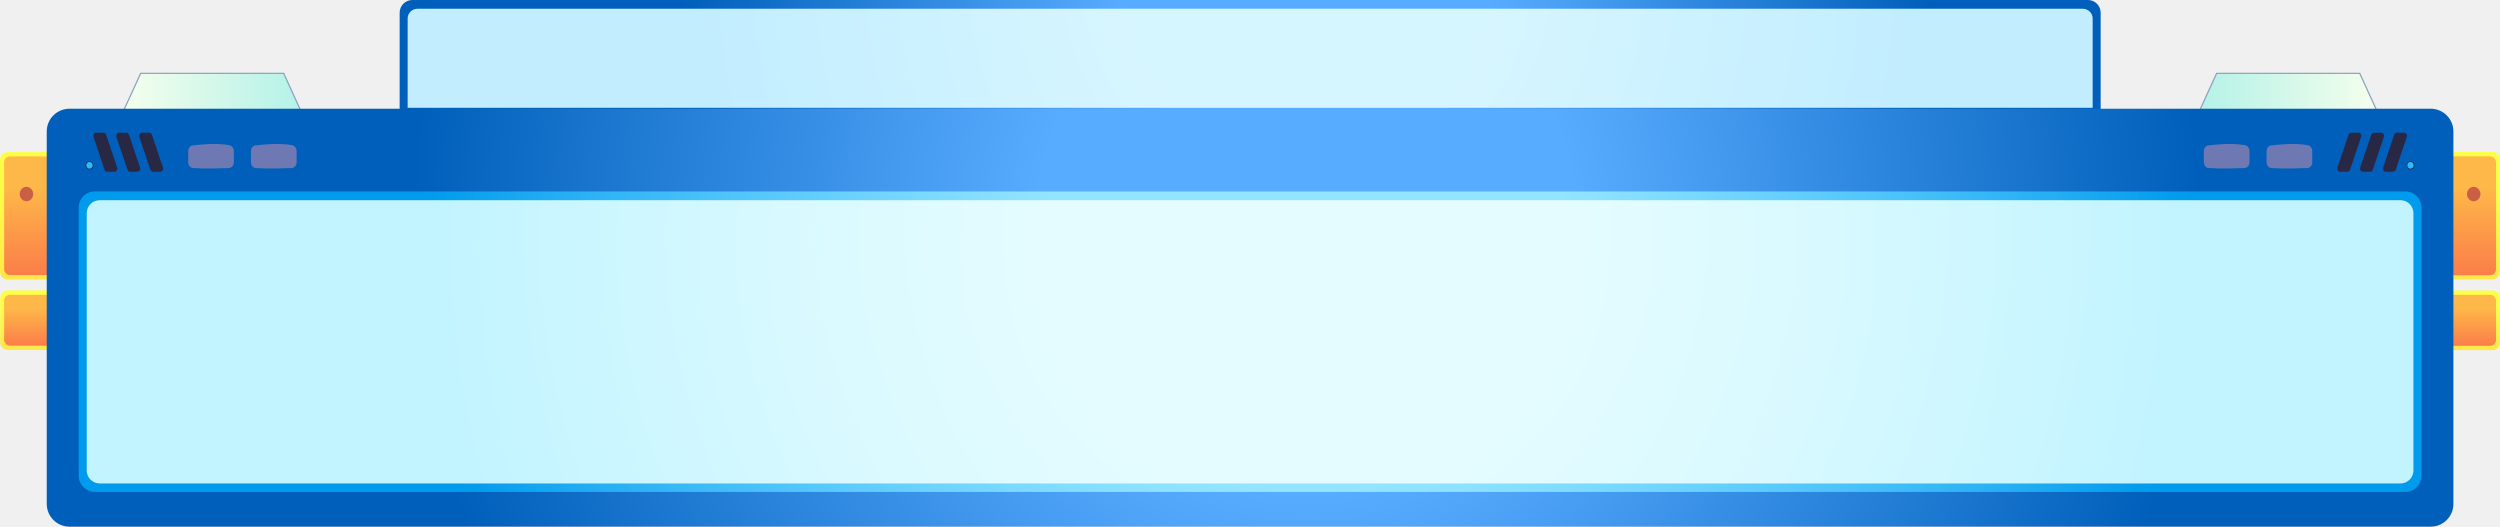
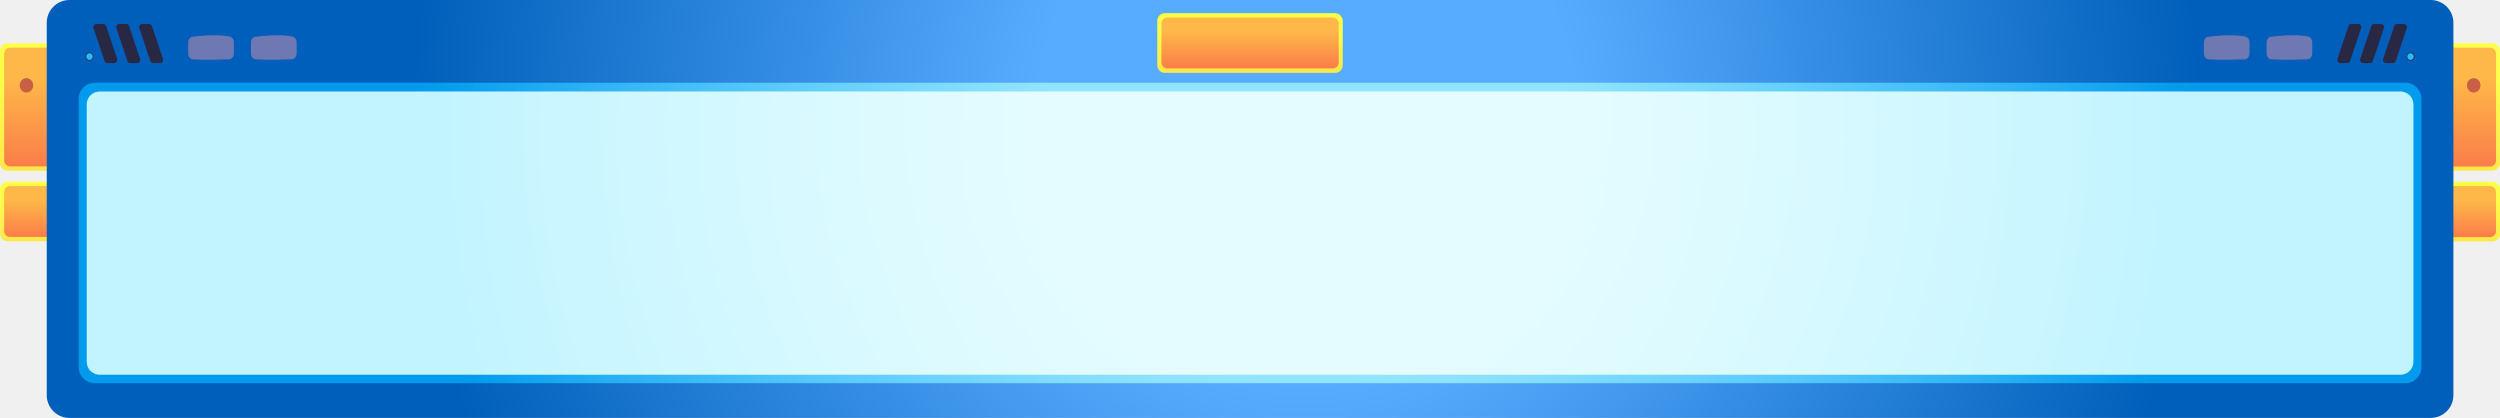
- <svg xmlns="http://www.w3.org/2000/svg" version="1.1" viewBox="0 0 1625.8 342.5" id="svg3107" width="1625.8" height="342.5">
+ <svg xmlns="http://www.w3.org/2000/svg" version="1.1" viewBox="0 0 1625.8 271.8" preserveAspectRatio="none" id="svg3107" width="1625.8" height="271.8">
  <defs id="defs1775">
    <style id="style1">
      .st0 {
        fill: url(#radial-gradient196);
      }

      .st1 {
        fill: url(#radial-gradient292);
      }

      .st1, .st2, .st3, .st4, .st5, .st6, .st7, .st8, .st9, .st10, .st11, .st12, .st13, .st14, .st15, .st16, .st17, .st18, .st19, .st20, .st21, .st22, .st23, .st24, .st25, .st26, .st27, .st28, .st29, .st30, .st31, .st32, .st33, .st34, .st35, .st36, .st37, .st38, .st39, .st40, .st41, .st42, .st43, .st44, .st45, .st46, .st47, .st48, .st49, .st50, .st51, .st52, .st53, .st54, .st55, .st56, .st57, .st58, .st59, .st60, .st61, .st62, .st63, .st64, .st65, .st66, .st67, .st68, .st69, .st70, .st71, .st72, .st73, .st74, .st75, .st76, .st77, .st78 {
        isolation: isolate;
      }

      .st1, .st25, .st42, .st79, .st45, .st51, .st55, .st59, .st64, .st67, .st69 {
        mix-blend-mode: screen;
      }

      .st80 {
        fill: url(#radial-gradient218);
      }

      .st81 {
        fill: url(#radial-gradient271);
      }

      .st82 {
        fill: url(#radial-gradient79);
      }

      .st83 {
        fill: url(#radial-gradient245);
      }

      .st84 {
        fill: url(#radial-gradient254);
      }

      .st85 {
        fill: url(#radial-gradient53);
      }

      .st86 {
        fill: url(#linear-gradient36);
      }

      .st87 {
        fill: url(#radial-gradient67);
      }

      .st88 {
        fill: url(#linear-gradient39);
      }

      .st2 {
        fill: url(#radial-gradient169);
      }

      .st2, .st3, .st4, .st5, .st6, .st7, .st8, .st9, .st10, .st11, .st14, .st15, .st16, .st17, .st18, .st19, .st20, .st21, .st89, .st23, .st24, .st26, .st27, .st28, .st29, .st30, .st31, .st33, .st34, .st35, .st36, .st37, .st39, .st40, .st43, .st44, .st47, .st48, .st49, .st50, .st52, .st53, .st54, .st56, .st57, .st60, .st61, .st63, .st65, .st66, .st68, .st71, .st72, .st73, .st74, .st75, .st76, .st77, .st78 {
        opacity: .2;
      }

      .st90 {
        fill: url(#radial-gradient217);
      }

      .st91 {
        fill: url(#radial-gradient100);
      }

      .st92 {
        fill: url(#radial-gradient90);
      }

      .st3 {
        fill: url(#radial-gradient153);
      }

      .st93 {
        fill: url(#radial-gradient256);
      }

      .st94 {
        fill: url(#radial-gradient20);
      }

      .st95 {
        fill: url(#radial-gradient64);
      }

      .st96 {
        fill: url(#radial-gradient189);
      }

      .st97 {
        fill: url(#radial-gradient122);
      }

      .st4 {
        fill: url(#radial-gradient164);
      }

      .st98 {
        fill: url(#linear-gradient34);
      }

      .st5 {
        fill: url(#radial-gradient160);
      }

      .st99 {
        fill: url(#radial-gradient98);
      }

      .st100 {
        fill: url(#radial-gradient272);
      }

      .st101 {
        fill: url(#linear-gradient58);
      }

      .st102 {
        fill: url(#radial-gradient126);
      }

      .st103 {
        fill: url(#radial-gradient30);
      }

      .st104 {
        fill: url(#radial-gradient28);
      }

      .st6 {
        fill: url(#radial-gradient170);
      }

      .st105 {
        fill: url(#radial-gradient192);
      }

      .st106 {
        fill: url(#linear-gradient49);
      }

      .st106, .st107, .st108, .st109 {
        stroke: #8b9fbe;
        stroke-miterlimit: 10;
        stroke-width: .8px;
      }

      .st7 {
        fill: url(#radial-gradient176);
      }

      .st110 {
        fill: url(#radial-gradient143);
      }

      .st111 {
        fill: url(#radial-gradient120);
      }

      .st8 {
        fill: url(#radial-gradient175);
      }

      .st112 {
        fill: url(#radial-gradient65);
      }

      .st9 {
        fill: url(#radial-gradient209);
      }

      .st113 {
        fill: url(#linear-gradient33);
      }

      .st114 {
        fill: url(#linear-gradient10);
      }

      .st115 {
        fill: url(#radial-gradient45);
      }

      .st116 {
        fill: url(#radial-gradient228);
      }

      .st10 {
        fill: url(#radial-gradient167);
      }

      .st117 {
        fill: url(#radial-gradient201);
      }

      .st11 {
        fill: url(#radial-gradient276);
      }

      .st118 {
        fill: url(#radial-gradient58);
      }

      .st12 {
        font-size: 16px;
      }

      .st12, .st22, .st38, .st58 {
        font-family: Nunito-ExtraBold, Nunito;
        font-weight: 700;
      }

      .st13, .st58 {
        font-size: 26px;
      }

      .st13, .st62 {
        font-family: Nunito-Medium, Nunito;
        font-weight: 500;
      }

      .st119 {
        fill: url(#radial-gradient84);
      }

      .st120 {
        fill: url(#radial-gradient139);
      }

      .st121 {
        fill: url(#linear-gradient32);
      }

      .st14 {
        fill: url(#radial-gradient150);
      }

      .st122 {
        fill: url(#radial-gradient97);
      }

      .st15 {
        fill: url(#radial-gradient205);
      }

      .st123 {
        fill: url(#radial-gradient57);
      }

      .st16 {
        fill: url(#radial-gradient165);
      }

      .st124 {
        fill: url(#radial-gradient103);
      }

      .st17 {
        fill: url(#radial-gradient157);
      }

      .st125 {
        fill: url(#linear-gradient21);
      }

      .st126 {
        fill: url(#radial-gradient249);
      }

      .st18 {
        fill: url(#radial-gradient148);
      }

      .st127 {
        fill: url(#linear-gradient37);
      }

      .st128 {
        fill: #ff7c01;
      }

      .st129 {
        fill: url(#radial-gradient39);
      }

      .st130 {
        fill: url(#linear-gradient56);
      }

      .st131 {
        fill: url(#radial-gradient48);
      }

      .st132 {
        fill: url(#radial-gradient263);
      }

      .st133 {
        fill: url(#linear-gradient27);
      }

      .st134 {
        fill: url(#radial-gradient286);
      }

      .st135 {
        fill: url(#radial-gradient119);
      }

      .st136 {
        fill: url(#radial-gradient123);
      }

      .st137 {
        fill: url(#linear-gradient53);
      }

      .st138 {
        fill: url(#linear-gradient57);
      }

      .st139 {
        fill: url(#radial-gradient85);
      }

      .st140 {
        fill: url(#radial-gradient112);
      }

      .st141 {
        fill: url(#radial-gradient211);
      }

      .st142 {
        fill: url(#radial-gradient59);
      }

      .st143 {
        fill: url(#radial-gradient213);
      }

      .st144 {
        fill: url(#linear-gradient35);
      }

      .st145 {
        fill: url(#radial-gradient55);
      }

      .st19 {
        fill: url(#radial-gradient177);
      }

      .st146 {
        fill: url(#radial-gradient10);
      }

      .st147 {
        fill: url(#radial-gradient251);
      }

      .st148, .st149 {
        fill: #fff;
      }

      .st150 {
        fill: url(#radial-gradient41);
      }

      .st151 {
        fill: url(#radial-gradient198);
      }

      .st152 {
        fill: url(#radial-gradient54);
      }

      .st153, .st149 {
        fill-rule: evenodd;
      }

      .st153, .st22, .st154 {
        fill: #001e50;
      }

      .st155 {
        fill: url(#linear-gradient26);
      }

      .st156 {
        fill: url(#radial-gradient138);
      }

      .st157 {
        fill: url(#radial-gradient110);
      }

      .st158 {
        fill: url(#radial-gradient78);
      }

      .st159 {
        fill: url(#radial-gradient117);
      }

      .st160 {
        fill: url(#radial-gradient24);
      }

      .st161 {
        fill: url(#radial-gradient186);
      }

      .st162 {
        fill: url(#linear-gradient9);
      }

      .st163 {
        fill: url(#radial-gradient101);
      }

      .st20 {
        fill: url(#radial-gradient172);
      }

      .st164 {
        fill: url(#radial-gradient115);
      }

      .st165 {
        fill: url(#radial-gradient227);
      }

      .st166 {
        fill: url(#linear-gradient18);
      }

      .st167 {
        fill: url(#radial-gradient128);
      }

      .st168 {
        fill: url(#radial-gradient193);
      }

      .st169 {
        fill: url(#radial-gradient237);
      }

      .st170 {
        fill: url(#radial-gradient284);
      }

      .st171 {
        fill: url(#radial-gradient11);
      }

      .st21 {
        fill: url(#radial-gradient146);
      }

      .st172 {
        fill: url(#radial-gradient270);
      }

      .st173 {
        fill: url(#radial-gradient77);
      }

      .st174 {
        fill: #b7d333;
      }

      .st175 {
        fill: url(#linear-gradient23);
      }

      .st176 {
        fill: url(#linear-gradient43);
      }

      .st22 {
        font-size: 38.1px;
      }

      .st177 {
        fill: url(#radial-gradient49);
      }

      .st178 {
        fill: #9affff;
      }

      .st179 {
        fill: url(#linear-gradient8);
      }

      .st180 {
        fill: url(#radial-gradient46);
      }

      .st181 {
        fill: url(#radial-gradient135);
      }

      .st182 {
        fill: url(#radial-gradient83);
      }

      .st23 {
        fill: url(#radial-gradient152);
      }

      .st183 {
        fill: url(#radial-gradient118);
      }

      .st184 {
        fill: url(#linear-gradient11);
      }

      .st185 {
        fill: url(#radial-gradient234);
      }

      .st186 {
        fill: url(#radial-gradient34);
      }

      .st24 {
        fill: url(#radial-gradient179);
      }

      .st187 {
        fill: #282844;
      }

      .st188 {
        fill: url(#radial-gradient233);
      }

      .st25 {
        fill: url(#linear-gradient);
      }

      .st189 {
        fill: url(#radial-gradient244);
      }

      .st190 {
        fill: url(#radial-gradient195);
      }

      .st26 {
        fill: url(#radial-gradient158);
      }

      .st191 {
        fill: url(#radial-gradient);
      }

      .st192 {
        fill: url(#radial-gradient94);
      }

      .st193 {
        fill: url(#radial-gradient21);
      }

      .st194 {
        fill: url(#linear-gradient16);
      }

      .st195 {
        fill: url(#radial-gradient76);
      }

      .st196 {
        fill: url(#radial-gradient52);
      }

      .st197 {
        fill: url(#radial-gradient107);
      }

      .st198 {
        fill: url(#linear-gradient24);
      }

      .st199 {
        fill: url(#radial-gradient19);
      }

      .st200 {
        fill: url(#radial-gradient71);
      }

      .st201 {
        fill: url(#radial-gradient22);
      }

      .st202 {
        fill: url(#radial-gradient291);
      }

      .st203 {
        fill: url(#radial-gradient5);
      }

      .st27 {
        fill: url(#radial-gradient281);
      }

      .st204 {
        fill: url(#radial-gradient132);
      }

      .st205 {
        fill: url(#linear-gradient30);
      }

      .st206 {
        fill: url(#radial-gradient1);
      }

      .st207 {
        fill: url(#radial-gradient113);
      }

      .st208 {
        fill: url(#radial-gradient93);
      }

      .st209 {
        fill: url(#linear-gradient46);
      }

      .st28 {
        fill: url(#radial-gradient203);
      }

      .st210 {
        fill: url(#radial-gradient108);
      }

      .st29 {
        fill: url(#radial-gradient183);
      }

      .st211 {
        fill: url(#radial-gradient235);
      }

      .st30 {
        fill: url(#radial-gradient279);
      }

      .st31 {
        fill: url(#radial-gradient206);
      }

      .st212 {
        fill: url(#radial-gradient87);
      }

      .st213 {
        fill: url(#linear-gradient22);
      }

      .st214 {
        fill: url(#radial-gradient229);
      }

      .st215 {
        fill: url(#radial-gradient42);
      }

      .st33 {
        fill: url(#radial-gradient151);
      }

      .st216 {
        fill: url(#radial-gradient33);
      }

      .st217 {
        fill: url(#linear-gradient29);
      }

      .st34 {
        fill: url(#radial-gradient154);
      }

      .st218 {
        fill: url(#radial-gradient47);
      }

      .st219 {
        fill: url(#radial-gradient82);
      }

      .st220 {
        fill: url(#radial-gradient230);
      }

      .st221 {
        fill: url(#radial-gradient86);
      }

      .st222 {
        fill: url(#radial-gradient130);
      }

      .st223 {
        fill: url(#radial-gradient199);
      }

      .st224 {
        fill: url(#radial-gradient38);
      }

      .st225 {
        fill: url(#radial-gradient121);
      }

      .st226 {
        fill: url(#radial-gradient31);
      }

      .st227 {
        fill: url(#radial-gradient35);
      }

      .st228 {
        fill: url(#radial-gradient197);
      }

      .st229 {
        fill: url(#linear-gradient19);
      }

      .st230 {
        fill: url(#linear-gradient12);
      }

      .st231 {
        fill: url(#radial-gradient26);
      }

      .st232 {
        fill: url(#radial-gradient142);
      }

      .st233 {
        fill: url(#radial-gradient252);
      }

      .st234 {
        fill: url(#radial-gradient95);
      }

      .st235 {
        fill: url(#radial-gradient232);
      }

      .st236 {
        fill: url(#radial-gradient226);
      }

      .st237 {
        fill: url(#linear-gradient42);
      }

      .st238 {
        fill: url(#linear-gradient28);
      }

      .st239 {
        fill: url(#radial-gradient133);
      }

      .st240 {
        fill: url(#radial-gradient111);
      }

      .st241 {
        fill: url(#radial-gradient66);
      }

      .st35 {
        fill: url(#radial-gradient173);
      }

      .st242 {
        fill: url(#radial-gradient253);
      }

      .st243 {
        fill: url(#radial-gradient7);
      }

      .st244 {
        fill: url(#radial-gradient92);
      }

      .st245 {
        fill: url(#radial-gradient37);
      }

      .st246 {
        fill: url(#radial-gradient18);
      }

      .st247 {
        fill: url(#radial-gradient68);
      }

      .st248 {
        fill: url(#linear-gradient40);
      }

      .st249 {
        fill: url(#radial-gradient231);
      }

      .st107 {
        fill: url(#linear-gradient44);
      }

      .st250 {
        fill: url(#radial-gradient14);
      }

      .st251 {
        fill: url(#radial-gradient75);
      }

      .st36 {
        fill: url(#radial-gradient149);
      }

      .st252 {
        fill: url(#radial-gradient96);
      }

      .st37 {
        fill: url(#radial-gradient278);
      }

      .st38 {
        font-size: 29.4px;
      }

      .st253 {
        fill: url(#radial-gradient200);
      }

      .st39 {
        fill: url(#radial-gradient207);
      }

      .st254 {
        fill: url(#radial-gradient91);
      }

      .st255 {
        fill: url(#linear-gradient7);
      }

      .st256 {
        fill: url(#radial-gradient13);
      }

      .st257 {
        fill: #010e19;
      }

      .st40 {
        fill: url(#radial-gradient283);
      }

      .st258 {
        fill: url(#radial-gradient259);
      }

      .st259 {
        fill: url(#radial-gradient247);
      }

      .st260 {
        fill: url(#radial-gradient269);
      }

      .st261 {
        fill: url(#linear-gradient20);
      }

      .st262 {
        fill: url(#linear-gradient31);
      }

      .st263 {
        fill: url(#radial-gradient220);
      }

      .st41 {
        fill: #ed6331;
        opacity: .3;
      }

      .st41, .st264, .st70 {
        mix-blend-mode: multiply;
      }

      .st265 {
        fill: url(#radial-gradient289);
      }

      .st266 {
        fill: url(#radial-gradient56);
      }

      .st42 {
        fill: url(#linear-gradient2);
      }

      .st267 {
        fill: url(#radial-gradient248);
      }

      .st268 {
        fill: url(#radial-gradient266);
      }

      .st43 {
        fill: url(#radial-gradient204);
      }

      .st269 {
        fill: url(#radial-gradient32);
      }

      .st44 {
        fill: url(#radial-gradient182);
      }

      .st270 {
        fill: url(#radial-gradient27);
      }

      .st271 {
        fill: url(#radial-gradient69);
      }

      .st272 {
        fill: url(#radial-gradient238);
      }

      .st273 {
        fill: url(#radial-gradient273);
      }

      .st274 {
        fill: url(#radial-gradient102);
      }

      .st275 {
        fill: url(#radial-gradient187);
      }

      .st276 {
        fill: url(#linear-gradient14);
      }

      .st45 {
        fill: url(#linear-gradient1);
      }

      .st277 {
        fill: url(#linear-gradient5);
      }

      .st278 {
        fill: url(#radial-gradient288);
      }

      .st279 {
        fill: url(#radial-gradient105);
      }

      .st280 {
        fill: url(#radial-gradient8);
      }

      .st108 {
        fill: url(#linear-gradient45);
      }

      .st281 {
        fill: url(#radial-gradient12);
      }

      .st46 {
        mix-blend-mode: lighten;
      }

      .st282 {
        fill: url(#radial-gradient188);
      }

      .st283 {
        fill: #ffd333;
      }

      .st284 {
        fill: url(#radial-gradient43);
      }

      .st285 {
        fill: url(#radial-gradient89);
      }

      .st286 {
        fill: url(#linear-gradient55);
      }

      .st287 {
        fill: url(#radial-gradient215);
      }

      .st288 {
        fill: url(#radial-gradient140);
      }

      .st289 {
        fill: url(#radial-gradient185);
      }

      .st290 {
        fill: url(#radial-gradient81);
      }

      .st47 {
        fill: url(#radial-gradient155);
      }

      .st291 {
        fill: url(#radial-gradient264);
      }

      .st48 {
        fill: url(#radial-gradient168);
      }

      .st292 {
        fill: url(#linear-gradient38);
      }

      .st293 {
        fill: url(#radial-gradient116);
      }

      .st294 {
        fill: url(#radial-gradient25);
      }

      .st295 {
        fill: url(#linear-gradient25);
      }

      .st296 {
        fill: url(#radial-gradient23);
      }

      .st297 {
        fill: url(#radial-gradient225);
      }

      .st49 {
        fill: url(#radial-gradient159);
      }

      .st50 {
        fill: url(#radial-gradient181);
      }

      .st298 {
        fill: url(#radial-gradient236);
      }

      .st299 {
        fill: url(#radial-gradient250);
      }

      .st51 {
        fill: #c1e2ff;
      }

      .st300 {
        fill: url(#radial-gradient124);
      }

      .st301 {
        fill: url(#linear-gradient52);
      }

      .st52 {
        fill: url(#radial-gradient184);
      }

      .st302 {
        fill: url(#linear-gradient15);
      }

      .st53 {
        fill: url(#radial-gradient163);
      }

      .st303 {
        fill: url(#radial-gradient17);
      }

      .st54 {
        fill: url(#radial-gradient277);
      }

      .st304 {
        fill: url(#radial-gradient6);
      }

      .st305 {
        fill: url(#radial-gradient265);
      }

      .st306 {
        fill: url(#radial-gradient190);
      }

      .st307 {
        fill: url(#linear-gradient17);
      }

      .st308 {
        fill: url(#radial-gradient2);
      }

      .st309 {
        fill: url(#linear-gradient54);
      }

      .st55 {
        fill: url(#radial-gradient287);
      }

      .st310 {
        fill: #c96046;
      }

      .st311 {
        fill: url(#linear-gradient50);
      }

      .st312 {
        fill: url(#radial-gradient40);
      }

      .st313 {
        fill: url(#radial-gradient50);
      }

      .st56 {
        fill: url(#radial-gradient156);
      }

      .st314 {
        fill: url(#radial-gradient61);
      }

      .st315 {
        fill: url(#radial-gradient63);
      }

      .st316 {
        fill: url(#radial-gradient109);
      }

      .st317 {
        fill: url(#radial-gradient191);
      }

      .st318 {
        fill: url(#radial-gradient106);
      }

      .st319 {
        fill: url(#radial-gradient267);
      }

      .st320 {
        fill: url(#radial-gradient144);
      }

      .st321 {
        fill: url(#radial-gradient261);
      }

      .st322 {
        fill: url(#radial-gradient255);
      }

      .st323 {
        fill: url(#radial-gradient224);
      }

      .st324 {
        fill: url(#radial-gradient257);
      }

      .st325 {
        fill: url(#radial-gradient15);
      }

      .st326 {
        fill: url(#radial-gradient129);
      }

      .st57 {
        fill: url(#radial-gradient178);
      }

      .st327 {
        fill: url(#linear-gradient51);
      }

      .st59 {
        fill: url(#radial-gradient290);
      }

      .st328 {
        fill: url(#radial-gradient60);
      }

      .st329 {
        fill: url(#radial-gradient131);
      }

      .st330 {
        fill: url(#radial-gradient262);
      }

      .st331 {
        fill: url(#linear-gradient6);
      }

      .st332 {
        fill: url(#radial-gradient44);
      }

      .st333 {
        fill: url(#radial-gradient62);
      }

      .st60 {
        fill: url(#radial-gradient274);
      }

      .st334 {
        fill: url(#radial-gradient222);
      }

      .st61 {
        fill: url(#radial-gradient145);
      }

      .st62 {
        font-size: 18px;
      }

      .st335 {
        fill: url(#radial-gradient242);
      }

      .st336 {
        fill: url(#radial-gradient258);
      }

      .st337 {
        fill: url(#radial-gradient73);
      }

      .st338 {
        fill: url(#radial-gradient4);
      }

      .st339 {
        fill: url(#radial-gradient268);
      }

      .st340 {
        fill: url(#radial-gradient104);
      }

      .st341 {
        fill: url(#radial-gradient88);
      }

      .st342 {
        fill: url(#radial-gradient70);
      }

      .st343 {
        fill: #28bbff;
      }

      .st344 {
        fill: url(#radial-gradient136);
      }

      .st345 {
        fill: url(#radial-gradient127);
      }

      .st346 {
        fill: url(#radial-gradient194);
      }

      .st347 {
        fill: url(#radial-gradient3);
      }

      .st63 {
        fill: url(#radial-gradient166);
      }

      .st348 {
        fill: url(#radial-gradient29);
      }

      .st64 {
        fill: url(#linear-gradient4);
      }

      .st65 {
        fill: url(#radial-gradient275);
      }

      .st349 {
        fill: url(#linear-gradient13);
      }

      .st66 {
        fill: url(#radial-gradient180);
      }

      .st67 {
        fill: url(#radial-gradient285);
      }

      .st109 {
        fill: url(#linear-gradient48);
      }

      .st350 {
        fill: url(#radial-gradient125);
      }

      .st351 {
        fill: #6e78b3;
      }

      .st352 {
        fill: url(#linear-gradient47);
      }

      .st353 {
        fill: url(#radial-gradient137);
      }

      .st354 {
        fill: url(#radial-gradient9);
      }

      .st355 {
        fill: url(#radial-gradient240);
      }

      .st356 {
        fill: url(#radial-gradient51);
      }

      .st357 {
        fill: url(#radial-gradient210);
      }

      .st358 {
        fill: url(#radial-gradient243);
      }

      .st68 {
        fill: url(#radial-gradient282);
      }

      .st69 {
        fill: url(#linear-gradient3);
      }

      .st359 {
        fill: url(#radial-gradient246);
      }

      .st360 {
        fill: url(#radial-gradient219);
      }

      .st70 {
        fill: url(#radial-gradient141);
      }

      .st361 {
        fill: url(#radial-gradient212);
      }

      .st71 {
        fill: url(#radial-gradient208);
      }

      .st362 {
        fill: url(#radial-gradient239);
      }

      .st72 {
        fill: url(#radial-gradient214);
      }

      .st363 {
        fill: url(#radial-gradient114);
      }

      .st364 {
        fill: url(#linear-gradient41);
      }

      .st365 {
        fill: url(#radial-gradient99);
      }

      .st366 {
        fill: url(#radial-gradient36);
      }

      .st367 {
        opacity: .5;
      }

      .st368 {
        fill: url(#radial-gradient72);
      }

      .st73 {
        fill: url(#radial-gradient162);
      }

      .st369 {
        fill: url(#radial-gradient241);
      }

      .st370 {
        fill: url(#radial-gradient223);
      }

      .st371 {
        fill: url(#radial-gradient260);
      }

      .st74 {
        fill: url(#radial-gradient280);
      }

      .st372 {
        fill: url(#radial-gradient216);
      }

      .st373 {
        fill: url(#radial-gradient16);
      }

      .st75 {
        fill: url(#radial-gradient174);
      }

      .st76 {
        fill: url(#radial-gradient161);
      }

      .st374 {
        fill: url(#radial-gradient74);
      }

      .st375 {
        fill: url(#radial-gradient80);
      }

      .st77 {
        fill: url(#radial-gradient147);
      }

      .st78 {
        fill: url(#radial-gradient171);
      }

      .st376 {
        fill: url(#radial-gradient221);
      }

      .st377 {
        fill: url(#radial-gradient134);
      }

      .st378 {
        fill: url(#radial-gradient202);
      }
    </style>
    <linearGradient id="linear-gradient36" x1="1764.2" y1="-420.8" x2="1764.2" y2="-341.2" gradientTransform="matrix(1,0,0,-1,0,1080)" gradientUnits="userSpaceOnUse">
      <stop offset="0" stop-color="#fde049" id="stop1720" />
      <stop offset="1" stop-color="#fefe49" id="stop1721" />
    </linearGradient>
    <linearGradient id="linear-gradient37" x1="1764.3" y1="-416.7" x2="1764.3" y2="-342.5" gradientTransform="matrix(1,0,0,-1,0,1080)" gradientUnits="userSpaceOnUse">
      <stop offset="0" stop-color="#fa6b49" id="stop1722" />
      <stop offset="1" stop-color="#feb749" id="stop1723" />
    </linearGradient>
    <linearGradient id="linear-gradient38" x1="1764.3" y1="-456.5" x2="1764.3" y2="-419.4" gradientTransform="matrix(1,0,0,-1,0,1080)" gradientUnits="userSpaceOnUse">
      <stop offset="0" stop-color="#fde049" id="stop1724" />
      <stop offset="1" stop-color="#fefe49" id="stop1725" />
    </linearGradient>
    <linearGradient id="linear-gradient39" x1="1764.3" y1="-452.4" x2="1764.3" y2="-420.6" gradientTransform="matrix(1,0,0,-1,0,1080)" gradientUnits="userSpaceOnUse">
      <stop offset="0" stop-color="#fa6b49" id="stop1726" />
      <stop offset="1" stop-color="#feb749" id="stop1727" />
    </linearGradient>
    <linearGradient id="linear-gradient40" x1="1049.1" y1="-420.8" x2="1049.1" y2="-341.2" gradientTransform="rotate(180,623.6,540)" gradientUnits="userSpaceOnUse">
      <stop offset="0" stop-color="#fde049" id="stop1728" />
      <stop offset="1" stop-color="#fefe49" id="stop1729" />
    </linearGradient>
    <linearGradient id="linear-gradient41" x1="1049.1" y1="-416.7" x2="1049.1" y2="-342.5" gradientTransform="rotate(180,623.6,540)" gradientUnits="userSpaceOnUse">
      <stop offset="0" stop-color="#fa6b49" id="stop1730" />
      <stop offset="1" stop-color="#feb749" id="stop1731" />
    </linearGradient>
    <linearGradient id="linear-gradient42" x1="1049" y1="-456.5" x2="1049" y2="-419.4" gradientTransform="rotate(180,623.6,540)" gradientUnits="userSpaceOnUse">
      <stop offset="0" stop-color="#fde049" id="stop1732" />
      <stop offset="1" stop-color="#fefe49" id="stop1733" />
    </linearGradient>
    <linearGradient id="linear-gradient43" x1="1049.1" y1="-452.4" x2="1049.1" y2="-420.6" gradientTransform="rotate(180,623.6,540)" gradientUnits="userSpaceOnUse">
      <stop offset="0" stop-color="#fa6b49" id="stop1734" />
      <stop offset="1" stop-color="#feb749" id="stop1735" />
    </linearGradient>
-     <radialGradient id="radial-gradient288" cx="935.1" cy="-219.3" fx="935.1" fy="-219.3" r="369.4" gradientTransform="matrix(1.1,0,0,-1.1,-10.7,1042.2)" gradientUnits="userSpaceOnUse">
+     <radialGradient id="radial-gradient288" cx="935.1" cy="-219.3" fx="935.1" fy="-219.3" r="369.4" gradientTransform="matrix(1.521643,0,0,-1.521643,-647.04,-605.0703)" gradientUnits="userSpaceOnUse">
      <stop offset=".3" stop-color="#58acff" id="stop1736" />
      <stop offset="1" stop-color="#005fba" id="stop1737" />
    </radialGradient>
    <linearGradient id="linear-gradient44" x1="1059.3" y1="-284.2" x2="1182.6" y2="-284.2" gradientTransform="rotate(180,713.6,540)" gradientUnits="userSpaceOnUse">
      <stop offset="0" stop-color="#b2f1e8" id="stop1738" />
      <stop offset="1" stop-color="#f7ffec" id="stop1739" />
    </linearGradient>
    <linearGradient id="linear-gradient45" x1="1365" y1="-284.2" x2="1488.3" y2="-284.2" gradientTransform="matrix(1,0,0,-1,229.7,1080)" gradientUnits="userSpaceOnUse">
      <stop offset="0" stop-color="#b2f1e8" id="stop1740" />
      <stop offset="1" stop-color="#f7ffec" id="stop1741" />
    </linearGradient>
-     <radialGradient id="radial-gradient289" cx="935.1" cy="-367" fx="935.1" fy="-367" r="528.4" gradientTransform="matrix(1.1,0,0,-1.1,-10.8,1042.3)" gradientUnits="userSpaceOnUse">
+     <radialGradient id="radial-gradient289" cx="935.1" cy="-367" fx="935.1" fy="-367" r="528.4" gradientTransform="matrix(1.1,0,0,-1.1,-179.1,-147.027)" gradientUnits="userSpaceOnUse">
      <stop offset=".3" stop-color="#58acff" id="stop1742" />
      <stop offset="1" stop-color="#005fba" id="stop1743" />
    </radialGradient>
-     <radialGradient id="radial-gradient290" cx="935.1" cy="-380.8" fx="935.1" fy="-380.8" r="511.3" gradientTransform="matrix(1.1,0,0,-1.1,-10.7,1042.2)" gradientUnits="userSpaceOnUse">
+     <radialGradient id="radial-gradient290" cx="935.1" cy="-380.8" fx="935.1" fy="-380.8" r="511.3" gradientTransform="matrix(1.1,0,0,-1.1,-179,-147.127)" gradientUnits="userSpaceOnUse">
      <stop offset=".3" stop-color="#58acff" id="stop1744" />
      <stop offset="1" stop-color="#005fba" id="stop1745" />
    </radialGradient>
-     <linearGradient id="linear-gradient46" x1="266" y1="-346.9" x2="266" y2="-309.8" gradientTransform="rotate(180,623.6,540)" gradientUnits="userSpaceOnUse">
+     <linearGradient id="linear-gradient46" x1="266" y1="-346.9" x2="266" y2="-309.8" gradientTransform="rotate(180,539.45,-54.6635)" gradientUnits="userSpaceOnUse">
      <stop offset="0" stop-color="#fde049" id="stop1746" />
      <stop offset="1" stop-color="#fefe49" id="stop1747" />
    </linearGradient>
-     <linearGradient id="linear-gradient47" x1="266" y1="-342.8" x2="266" y2="-311" gradientTransform="rotate(180,623.65,540)" gradientUnits="userSpaceOnUse">
+     <linearGradient id="linear-gradient47" x1="266" y1="-342.8" x2="266" y2="-311" gradientTransform="rotate(180,539.5,-54.6635)" gradientUnits="userSpaceOnUse">
      <stop offset="0" stop-color="#fa6b49" id="stop1748" />
      <stop offset="1" stop-color="#feb749" id="stop1749" />
    </linearGradient>
  </defs>
-   <g id="g3066" transform="translate(-168.3,-1300)" style="isolation:isolate">
-     <g id="g3046">
-       <g id="g3042">
-         <g id="g3039">
-           <path class="st86" d="m 1794,1403.7 v 73.1 c 0,2.7 -2.2,4.9 -4.9,4.9 h -49.8 c -2.7,0 -4.9,-2.2 -4.9,-4.9 v -73.1 c 0,-2.7 2.2,-4.9 4.9,-4.9 h 49.8 c 2.7,0 4.9,2.2 4.9,4.9 z" id="path3037" style="fill:url(#linear-gradient36)" />
-           <path class="st127" d="m 1741.1,1401.7 h 46.5 c 2.1,0 3.9,1.7 3.9,3.9 v 69.5 c 0,2.1 -1.7,3.9 -3.9,3.9 h -46.5 c -2.1,0 -3.9,-1.7 -3.9,-3.9 v -69.5 c 0,-2.1 1.7,-3.9 3.9,-3.9 z" id="path3038" style="fill:url(#linear-gradient37)" />
-           <path class="st310" d="m 1781.4,1426.2 c 0,2.6 -2,4.7 -4.4,4.7 -2.4,0 -4.4,-2.1 -4.4,-4.7 0,-2.6 2,-4.7 4.4,-4.7 2.4,0 4.4,2.1 4.4,4.7 z" id="path3039" />
-         </g>
-         <g id="g3041">
-           <path class="st292" d="m 1794.1,1493.8 v 29 c 0,2.7 -2.2,4.9 -4.9,4.9 h -49.8 c -2.7,0 -4.9,-2.2 -4.9,-4.9 v -29 c 0,-2.7 2.2,-4.9 4.9,-4.9 h 49.8 c 2.7,0 4.9,2.2 4.9,4.9 z" id="path3040" style="fill:url(#linear-gradient38)" />
-           <path class="st88" d="m 1741.1,1491.7 h 46.5 c 2.1,0 3.9,1.7 3.9,3.9 v 25.4 c 0,2.1 -1.7,3.9 -3.9,3.9 h -46.5 c -2.1,0 -3.9,-1.7 -3.9,-3.9 v -25.4 c 0,-2.1 1.7,-3.9 3.9,-3.9 z" id="path3041" style="fill:url(#linear-gradient39)" />
-         </g>
+   <g id="g1" transform="translate(0,-181.373)">
+     <g id="g3042" transform="translate(-168.3,-1189.327)" style="isolation:isolate">
+       <g id="g3039">
+         <path class="st86" d="m 1794,1403.7 v 73.1 c 0,2.7 -2.2,4.9 -4.9,4.9 h -49.8 c -2.7,0 -4.9,-2.2 -4.9,-4.9 v -73.1 c 0,-2.7 2.2,-4.9 4.9,-4.9 h 49.8 c 2.7,0 4.9,2.2 4.9,4.9 z" id="path3037" style="fill:url(#linear-gradient36)" />
+         <path class="st127" d="m 1741.1,1401.7 h 46.5 c 2.1,0 3.9,1.7 3.9,3.9 v 69.5 c 0,2.1 -1.7,3.9 -3.9,3.9 h -46.5 c -2.1,0 -3.9,-1.7 -3.9,-3.9 v -69.5 c 0,-2.1 1.7,-3.9 3.9,-3.9 z" id="path3038" style="fill:url(#linear-gradient37)" />
+         <path class="st310" d="m 1781.4,1426.2 c 0,2.6 -2,4.7 -4.4,4.7 -2.4,0 -4.4,-2.1 -4.4,-4.7 0,-2.6 2,-4.7 4.4,-4.7 2.4,0 4.4,2.1 4.4,4.7 z" id="path3039" />
      </g>
-       <g id="g3045">
-         <g id="g3043">
-           <path class="st248" d="m 227.8,1403.8 v 73.1 c 0,2.7 -2.2,4.9 -4.9,4.9 h -49.7 c -2.7,0 -4.9,-2.2 -4.9,-4.9 v -73.1 c 0,-2.7 2.2,-4.9 4.9,-4.9 H 223 c 2.7,0 4.9,2.2 4.9,4.9 z" id="path3042" style="fill:url(#linear-gradient40)" />
-           <rect class="st364" x="171" y="1401.7" width="54.2" height="77.2" rx="3.9" ry="3.9" id="rect3042" style="fill:url(#linear-gradient41)" />
-           <path class="st310" d="m 181.1,1426.2 c 0,2.6 2,4.7 4.4,4.7 2.4,0 4.4,-2.1 4.4,-4.7 0,-2.6 -2,-4.7 -4.4,-4.7 -2.4,0 -4.4,2.1 -4.4,4.7 z" id="path3043" />
-         </g>
-         <g id="g3044">
-           <path class="st237" d="m 227.9,1493.7 v 29 c 0,2.7 -2.2,4.9 -4.9,4.9 h -49.7 c -2.7,0 -4.9,-2.2 -4.9,-4.9 v -29 c 0,-2.7 2.2,-4.9 4.9,-4.9 h 49.8 c 2.7,0 4.9,2.2 4.9,4.9 z" id="path3044" style="fill:url(#linear-gradient42)" />
-           <rect class="st176" x="171" y="1491.7" width="54.2" height="33.1" rx="3.9" ry="3.9" id="rect3044" style="fill:url(#linear-gradient43)" />
-         </g>
+       <g id="g3041">
+         <path class="st292" d="m 1794.1,1493.8 v 29 c 0,2.7 -2.2,4.9 -4.9,4.9 h -49.8 c -2.7,0 -4.9,-2.2 -4.9,-4.9 v -29 c 0,-2.7 2.2,-4.9 4.9,-4.9 h 49.8 c 2.7,0 4.9,2.2 4.9,4.9 z" id="path3040" style="fill:url(#linear-gradient38)" />
+         <path class="st88" d="m 1741.1,1491.7 h 46.5 c 2.1,0 3.9,1.7 3.9,3.9 v 25.4 c 0,2.1 -1.7,3.9 -3.9,3.9 h -46.5 c -2.1,0 -3.9,-1.7 -3.9,-3.9 v -25.4 c 0,-2.1 1.7,-3.9 3.9,-3.9 z" id="path3041" style="fill:url(#linear-gradient39)" />
      </g>
    </g>
-     <g id="g3047">
-       <path class="st278" d="m 1534.4,1308.3 v 67.3 H 428.2 v -67.3 c 0,-4.6 3.7,-8.3 8.3,-8.3 h 1089.6 c 4.6,0 8.3,3.7 8.3,8.3 z" id="path3046" style="fill:url(#radial-gradient288)" />
-       <path class="st51" d="m 439.6,1305.7 h 1083.3 c 3.4,0 6.3,2.8 6.3,6.3 v 58.1 H 433.4 V 1312 c 0,-3.4 2.8,-6.3 6.3,-6.3 v 0 z" id="path3047" />
-     </g>
-     <polygon class="st107" points="259.8,1347.7 244.6,1380.8 367.9,1380.8 352.8,1347.7 308.5,1347.7 304.1,1347.7 " id="polygon3047" style="fill:url(#linear-gradient44)" />
-     <polygon class="st108" points="1702.9,1347.7 1718,1380.8 1594.7,1380.8 1609.8,1347.7 1654.2,1347.7 1658.5,1347.7 " id="polygon3048" style="fill:url(#linear-gradient45)" />
-     <g id="g3050">
-       <rect class="st265" x="198.7" y="1370.7" width="1565.1" height="271.8" rx="14.8" ry="14.8" id="rect3048" style="fill:url(#radial-gradient289)" />
-       <rect class="st59" x="219.5" y="1424.5" width="1523.5" height="195.4" rx="10.4" ry="10.4" id="rect3049" style="fill:url(#radial-gradient290)" />
-       <rect class="st51" x="224.7" y="1430.2" width="1513.1" height="184.2" rx="8.4" ry="8.4" id="rect3050" />
-     </g>
-     <g id="g3054">
-       <g id="g3051">
-         <path class="st187" d="m 1738.5,1407.5 c 0,1.5 -1.1,2.7 -2.5,2.7 -1.4,0 -2.5,-1.2 -2.5,-2.7 0,-1.5 1.1,-2.7 2.5,-2.7 1.4,0 2.5,1.2 2.5,2.7 z" id="path3050" />
-         <path class="st343" d="m 1738,1407.5 c 0,1.2 -0.9,2.2 -2.1,2.2 -1.2,0 -2.1,-1 -2.1,-2.2 0,-1.2 0.9,-2.2 2.1,-2.2 1.2,0 2.1,1 2.1,2.2 z" id="path3051" />
+     <g id="g3045" transform="translate(-168.3,-1189.327)" style="isolation:isolate">
+       <g id="g3043">
+         <path class="st248" d="m 227.8,1403.8 v 73.1 c 0,2.7 -2.2,4.9 -4.9,4.9 h -49.7 c -2.7,0 -4.9,-2.2 -4.9,-4.9 v -73.1 c 0,-2.7 2.2,-4.9 4.9,-4.9 H 223 c 2.7,0 4.9,2.2 4.9,4.9 z" id="path3042" style="fill:url(#linear-gradient40)" />
+         <rect class="st364" x="171" y="1401.7" width="54.2" height="77.2" rx="3.9" ry="3.9" id="rect3042" style="fill:url(#linear-gradient41)" />
+         <path class="st310" d="m 181.1,1426.2 c 0,2.6 2,4.7 4.4,4.7 2.4,0 4.4,-2.1 4.4,-4.7 0,-2.6 -2,-4.7 -4.4,-4.7 -2.4,0 -4.4,2.1 -4.4,4.7 z" id="path3043" />
      </g>
-       <g id="g3053">
-         <path class="st187" d="m 229,1407.5 c 0,1.5 -1.1,2.7 -2.5,2.7 -1.4,0 -2.5,-1.2 -2.5,-2.7 0,-1.5 1.1,-2.7 2.5,-2.7 1.4,0 2.5,1.2 2.5,2.7 z" id="path3052" />
-         <path class="st343" d="m 228.6,1407.5 c 0,1.2 -0.9,2.2 -2.1,2.2 -1.2,0 -2.1,-1 -2.1,-2.2 0,-1.2 0.9,-2.2 2.1,-2.2 1.2,0 2.1,1 2.1,2.2 z" id="path3053" />
+       <g id="g3044">
+         <path class="st237" d="m 227.9,1493.7 v 29 c 0,2.7 -2.2,4.9 -4.9,4.9 h -49.7 c -2.7,0 -4.9,-2.2 -4.9,-4.9 v -29 c 0,-2.7 2.2,-4.9 4.9,-4.9 h 49.8 c 2.7,0 4.9,2.2 4.9,4.9 z" id="path3044" style="fill:url(#linear-gradient42)" />
+         <rect class="st176" x="171" y="1491.7" width="54.2" height="33.1" rx="3.9" ry="3.9" id="rect3044" style="fill:url(#linear-gradient43)" />
      </g>
    </g>
-     <g id="g3059">
-       <g id="g3056">
-         <path class="st187" d="m 267.9,1411.7 h 4.6 c 1.3,0 2.2,-1.4 1.8,-2.7 l -7.2,-21.4 c -0.3,-0.8 -1,-1.3 -1.8,-1.3 h -4.6 c -1.3,0 -2.2,1.4 -1.8,2.7 l 7.2,21.4 c 0.3,0.8 1,1.3 1.8,1.3 z" id="path3054" />
-         <path class="st187" d="m 253,1411.7 h 4.6 c 1.3,0 2.2,-1.4 1.8,-2.7 l -7.2,-21.4 c -0.3,-0.8 -1,-1.3 -1.8,-1.3 h -4.6 c -1.3,0 -2.2,1.4 -1.8,2.7 l 7.2,21.4 c 0.3,0.8 1,1.3 1.8,1.3 z" id="path3055" />
-         <path class="st187" d="m 238.1,1411.7 h 4.6 c 1.3,0 2.2,-1.4 1.8,-2.7 l -7.2,-21.4 c -0.3,-0.8 -1,-1.3 -1.8,-1.3 h -4.6 c -1.3,0 -2.2,1.4 -1.8,2.7 l 7.2,21.4 c 0.3,0.8 1,1.3 1.8,1.3 z" id="path3056" />
-       </g>
-       <g id="g3058">
-         <path class="st351" d="m 293.8,1394.6 c 5.1,-0.7 15.3,-1.7 23.6,-0.2 1.7,0.3 3,1.9 3,3.8 v 7.3 c 0,2.1 -1.5,3.8 -3.4,3.8 -5.2,0.2 -15.5,0.5 -23,0 -1.9,0 -3.3,-1.8 -3.3,-3.8 v -7.2 c 0,-1.9 1.3,-3.6 3.1,-3.8 v 0 z" id="path3057" />
-         <path class="st351" d="m 334.6,1394.6 c 5.1,-0.7 15.3,-1.7 23.6,-0.2 1.7,0.3 3,1.9 3,3.8 v 7.3 c 0,2.1 -1.5,3.8 -3.4,3.8 -5.2,0.2 -15.5,0.5 -23,0 -1.9,0 -3.3,-1.8 -3.3,-3.8 v -7.2 c 0,-1.9 1.3,-3.6 3.1,-3.8 v 0 z" id="path3058" />
-       </g>
+     <rect class="st265" x="30.4" y="181.373" width="1565.1" height="271.8" rx="14.8" ry="14.8" id="rect3048" style="isolation:isolate;fill:url(#radial-gradient289)" />
+     <rect class="st59" x="51.2" y="235.173" width="1523.5" height="195.4" rx="10.4" ry="10.4" id="rect3049" style="fill:url(#radial-gradient290)" />
+     <rect class="st51" x="56.4" y="240.873" width="1513.1" height="184.2" rx="8.4" ry="8.4" id="rect3050" />
+     <g id="g3051" transform="translate(-168.3,-1189.327)" style="isolation:isolate">
+       <path class="st187" d="m 1738.5,1407.5 c 0,1.5 -1.1,2.7 -2.5,2.7 -1.4,0 -2.5,-1.2 -2.5,-2.7 0,-1.5 1.1,-2.7 2.5,-2.7 1.4,0 2.5,1.2 2.5,2.7 z" id="path3050" />
+       <path class="st343" d="m 1738,1407.5 c 0,1.2 -0.9,2.2 -2.1,2.2 -1.2,0 -2.1,-1 -2.1,-2.2 0,-1.2 0.9,-2.2 2.1,-2.2 1.2,0 2.1,1 2.1,2.2 z" id="path3051" />
    </g>
-     <g id="g3064">
-       <g id="g3061">
-         <path class="st187" d="m 1694.8,1411.7 h -4.6 c -1.3,0 -2.2,-1.4 -1.8,-2.7 l 7.2,-21.4 c 0.3,-0.8 1,-1.3 1.8,-1.3 h 4.6 c 1.3,0 2.2,1.4 1.8,2.7 l -7.2,21.4 c -0.3,0.8 -1,1.3 -1.8,1.3 z" id="path3059" />
-         <path class="st187" d="m 1709.6,1411.7 h -4.6 c -1.3,0 -2.2,-1.4 -1.8,-2.7 l 7.2,-21.4 c 0.3,-0.8 1,-1.3 1.8,-1.3 h 4.6 c 1.3,0 2.2,1.4 1.8,2.7 l -7.2,21.4 c -0.3,0.8 -1,1.3 -1.8,1.3 z" id="path3060" />
-         <path class="st187" d="m 1724.5,1411.7 h -4.6 c -1.3,0 -2.2,-1.4 -1.8,-2.7 l 7.2,-21.4 c 0.3,-0.8 1,-1.3 1.8,-1.3 h 4.6 c 1.3,0 2.2,1.4 1.8,2.7 l -7.2,21.4 c -0.3,0.8 -1,1.3 -1.8,1.3 z" id="path3061" />
-       </g>
-       <g id="g3063">
-         <path class="st351" d="m 1604.6,1394.6 c 5.1,-0.7 15.3,-1.7 23.6,-0.2 1.7,0.3 3,1.9 3,3.8 v 7.3 c 0,2.1 -1.5,3.8 -3.4,3.8 -5.2,0.2 -15.5,0.5 -23,0 -1.9,0 -3.3,-1.8 -3.3,-3.8 v -7.2 c 0,-1.9 1.3,-3.6 3.1,-3.8 v 0 z" id="path3062" />
-         <path class="st351" d="m 1645.4,1394.6 c 5.1,-0.7 15.3,-1.7 23.6,-0.2 1.7,0.3 3,1.9 3,3.8 v 7.3 c 0,2.1 -1.5,3.8 -3.4,3.8 -5.2,0.2 -15.5,0.5 -23,0 -1.9,0 -3.3,-1.8 -3.3,-3.8 v -7.2 c 0,-1.9 1.3,-3.6 3.1,-3.8 v 0 z" id="path3063" />
-       </g>
+     <g id="g3053" transform="translate(-168.3,-1189.327)" style="isolation:isolate">
+       <path class="st187" d="m 229,1407.5 c 0,1.5 -1.1,2.7 -2.5,2.7 -1.4,0 -2.5,-1.2 -2.5,-2.7 0,-1.5 1.1,-2.7 2.5,-2.7 1.4,0 2.5,1.2 2.5,2.7 z" id="path3052" />
+       <path class="st343" d="m 228.6,1407.5 c 0,1.2 -0.9,2.2 -2.1,2.2 -1.2,0 -2.1,-1 -2.1,-2.2 0,-1.2 0.9,-2.2 2.1,-2.2 1.2,0 2.1,1 2.1,2.2 z" id="path3053" />
    </g>
+     <g id="g3056" transform="translate(-168.3,-1189.327)" style="isolation:isolate">
+       <path class="st187" d="m 267.9,1411.7 h 4.6 c 1.3,0 2.2,-1.4 1.8,-2.7 l -7.2,-21.4 c -0.3,-0.8 -1,-1.3 -1.8,-1.3 h -4.6 c -1.3,0 -2.2,1.4 -1.8,2.7 l 7.2,21.4 c 0.3,0.8 1,1.3 1.8,1.3 z" id="path3054" />
+       <path class="st187" d="m 253,1411.7 h 4.6 c 1.3,0 2.2,-1.4 1.8,-2.7 l -7.2,-21.4 c -0.3,-0.8 -1,-1.3 -1.8,-1.3 h -4.6 c -1.3,0 -2.2,1.4 -1.8,2.7 l 7.2,21.4 c 0.3,0.8 1,1.3 1.8,1.3 z" id="path3055" />
+       <path class="st187" d="m 238.1,1411.7 h 4.6 c 1.3,0 2.2,-1.4 1.8,-2.7 l -7.2,-21.4 c -0.3,-0.8 -1,-1.3 -1.8,-1.3 h -4.6 c -1.3,0 -2.2,1.4 -1.8,2.7 l 7.2,21.4 c 0.3,0.8 1,1.3 1.8,1.3 z" id="path3056" />
+     </g>
+     <g id="g3058" transform="translate(-168.3,-1189.327)" style="isolation:isolate">
+       <path class="st351" d="m 293.8,1394.6 c 5.1,-0.7 15.3,-1.7 23.6,-0.2 1.7,0.3 3,1.9 3,3.8 v 7.3 c 0,2.1 -1.5,3.8 -3.4,3.8 -5.2,0.2 -15.5,0.5 -23,0 -1.9,0 -3.3,-1.8 -3.3,-3.8 v -7.2 c 0,-1.9 1.3,-3.6 3.1,-3.8 v 0 z" id="path3057" />
+       <path class="st351" d="m 334.6,1394.6 c 5.1,-0.7 15.3,-1.7 23.6,-0.2 1.7,0.3 3,1.9 3,3.8 v 7.3 c 0,2.1 -1.5,3.8 -3.4,3.8 -5.2,0.2 -15.5,0.5 -23,0 -1.9,0 -3.3,-1.8 -3.3,-3.8 v -7.2 c 0,-1.9 1.3,-3.6 3.1,-3.8 v 0 z" id="path3058" />
+     </g>
+     <g id="g3061" transform="translate(-168.3,-1189.327)" style="isolation:isolate">
+       <path class="st187" d="m 1694.8,1411.7 h -4.6 c -1.3,0 -2.2,-1.4 -1.8,-2.7 l 7.2,-21.4 c 0.3,-0.8 1,-1.3 1.8,-1.3 h 4.6 c 1.3,0 2.2,1.4 1.8,2.7 l -7.2,21.4 c -0.3,0.8 -1,1.3 -1.8,1.3 z" id="path3059" />
+       <path class="st187" d="m 1709.6,1411.7 h -4.6 c -1.3,0 -2.2,-1.4 -1.8,-2.7 l 7.2,-21.4 c 0.3,-0.8 1,-1.3 1.8,-1.3 h 4.6 c 1.3,0 2.2,1.4 1.8,2.7 l -7.2,21.4 c -0.3,0.8 -1,1.3 -1.8,1.3 z" id="path3060" />
+       <path class="st187" d="m 1724.5,1411.7 h -4.6 c -1.3,0 -2.2,-1.4 -1.8,-2.7 l 7.2,-21.4 c 0.3,-0.8 1,-1.3 1.8,-1.3 h 4.6 c 1.3,0 2.2,1.4 1.8,2.7 l -7.2,21.4 c -0.3,0.8 -1,1.3 -1.8,1.3 z" id="path3061" />
+     </g>
+     <g id="g3063" transform="translate(-168.3,-1189.327)" style="isolation:isolate">
+       <path class="st351" d="m 1604.6,1394.6 c 5.1,-0.7 15.3,-1.7 23.6,-0.2 1.7,0.3 3,1.9 3,3.8 v 7.3 c 0,2.1 -1.5,3.8 -3.4,3.8 -5.2,0.2 -15.5,0.5 -23,0 -1.9,0 -3.3,-1.8 -3.3,-3.8 v -7.2 c 0,-1.9 1.3,-3.6 3.1,-3.8 v 0 z" id="path3062" />
+       <path class="st351" d="m 1645.4,1394.6 c 5.1,-0.7 15.3,-1.7 23.6,-0.2 1.7,0.3 3,1.9 3,3.8 v 7.3 c 0,2.1 -1.5,3.8 -3.4,3.8 -5.2,0.2 -15.5,0.5 -23,0 -1.9,0 -3.3,-1.8 -3.3,-3.8 v -7.2 c 0,-1.9 1.3,-3.6 3.1,-3.8 v 0 z" id="path3063" />
+     </g>
+     <path class="st209" d="m 873.2,194.873 v 29 c 0,2.7 -2.2,4.9 -4.9,4.9 h -110.8 c -2.7,0 -4.9,-2.2 -4.9,-4.9 v -29 c 0,-2.7 2.2,-4.9 4.9,-4.9 h 110.8 c 2.7,0 4.9,2.2 4.9,4.9 z" id="path3064" style="isolation:isolate;fill:url(#linear-gradient46)" />
+     <rect class="st352" x="755.3" y="192.773" width="115.3" height="33.1" rx="3.9" ry="3.9" id="rect3064" style="isolation:isolate;fill:url(#linear-gradient47)" />
  </g>
</svg>
